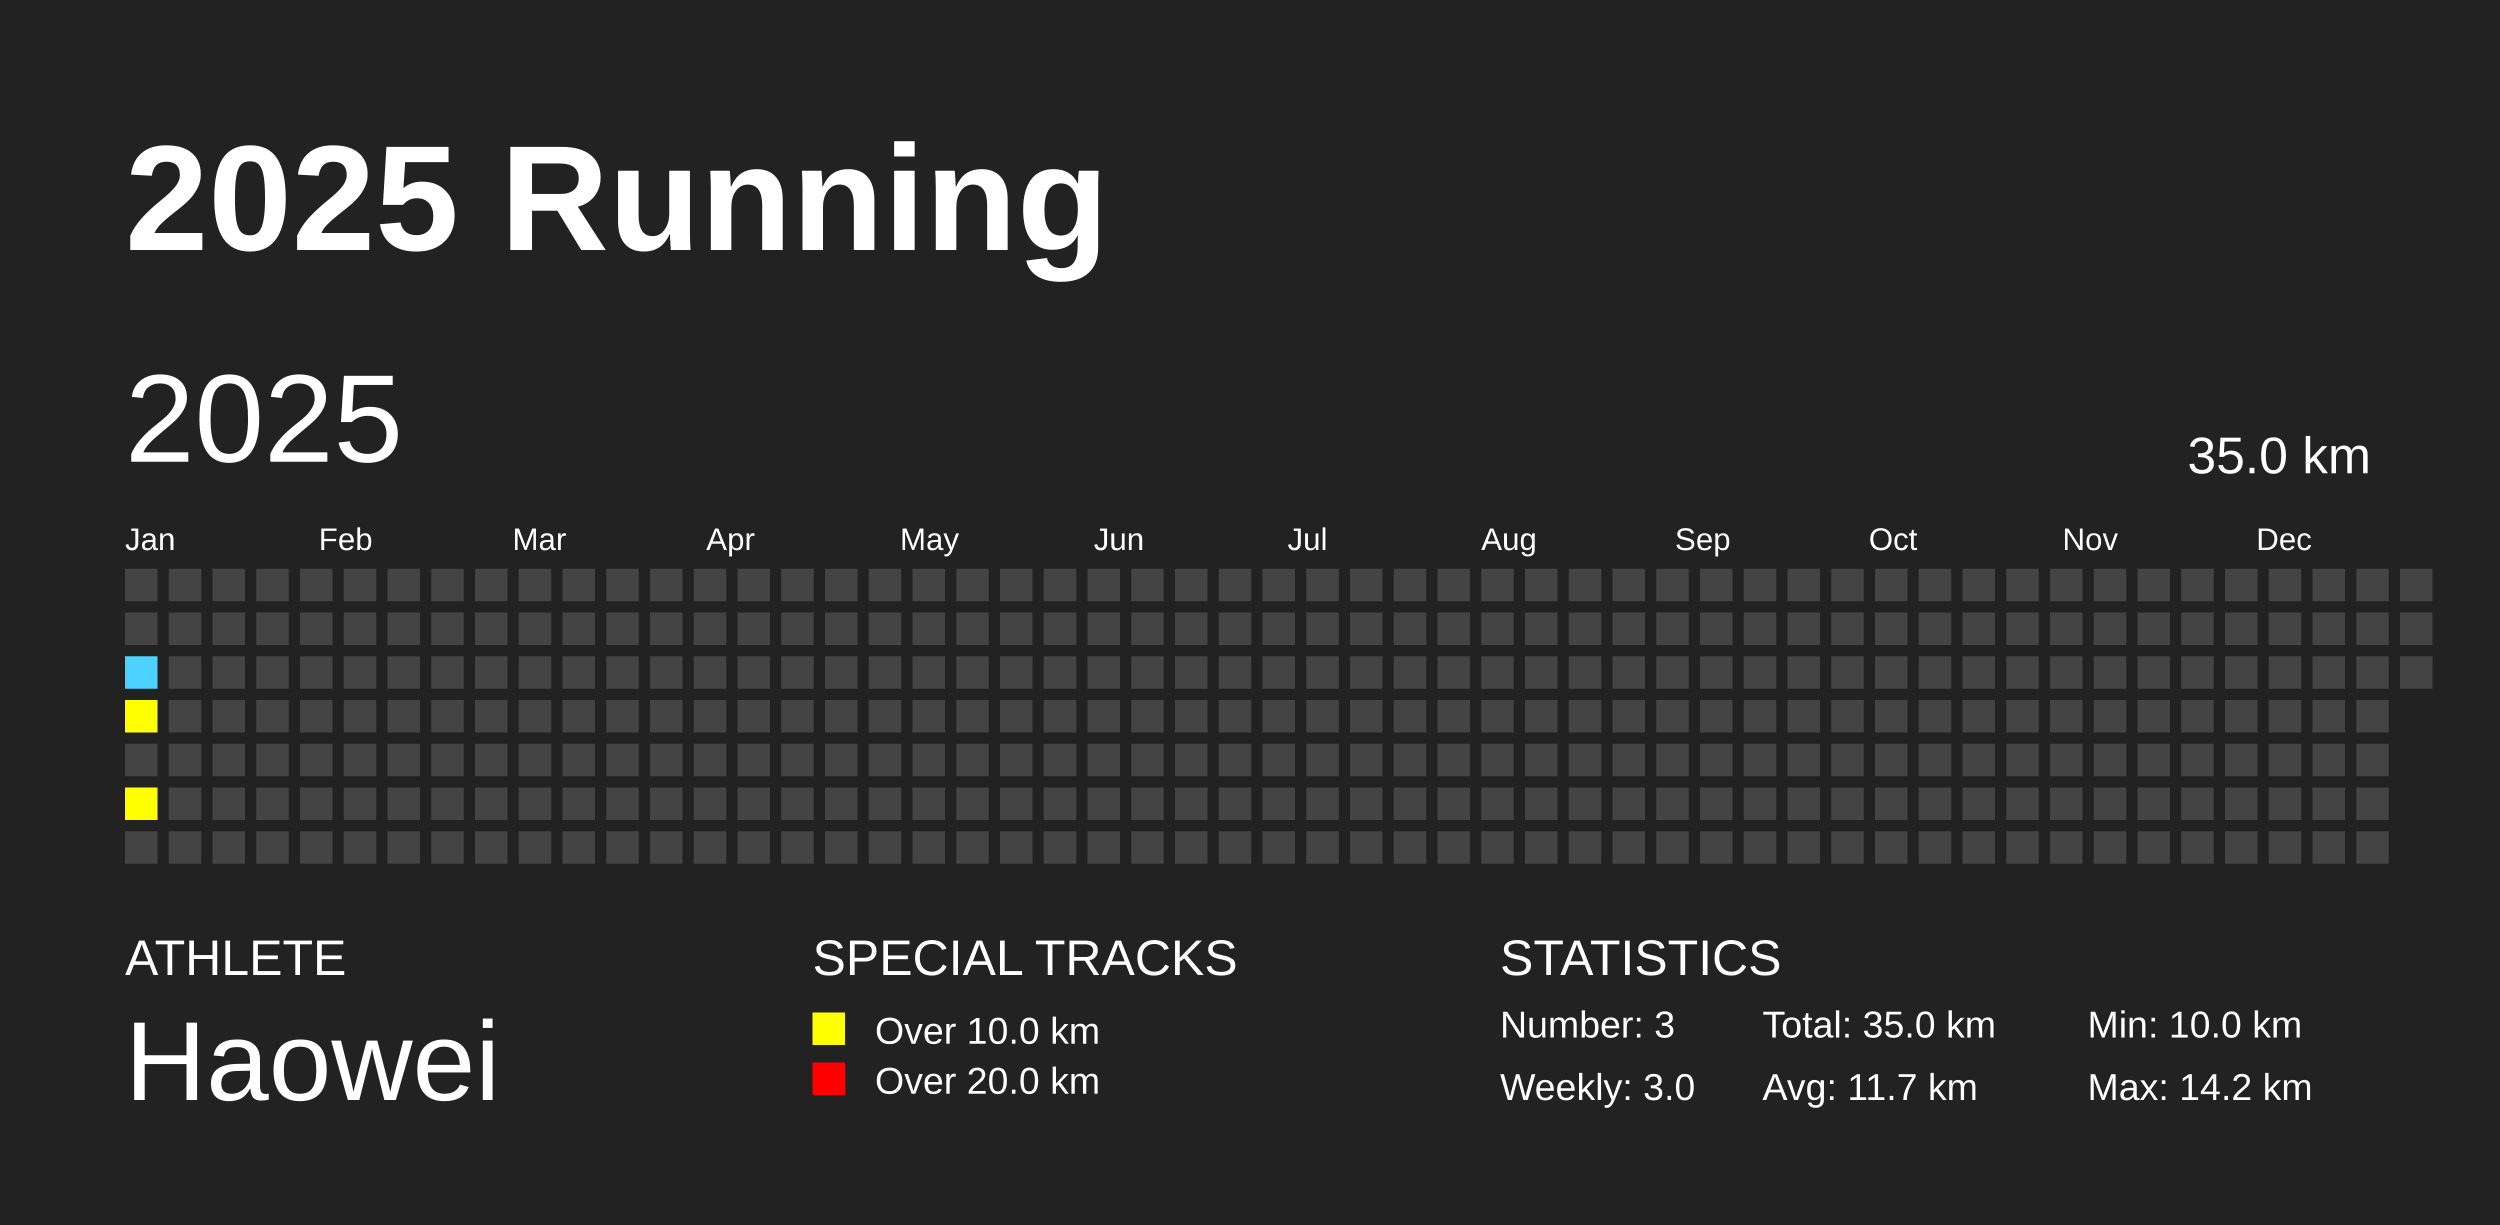
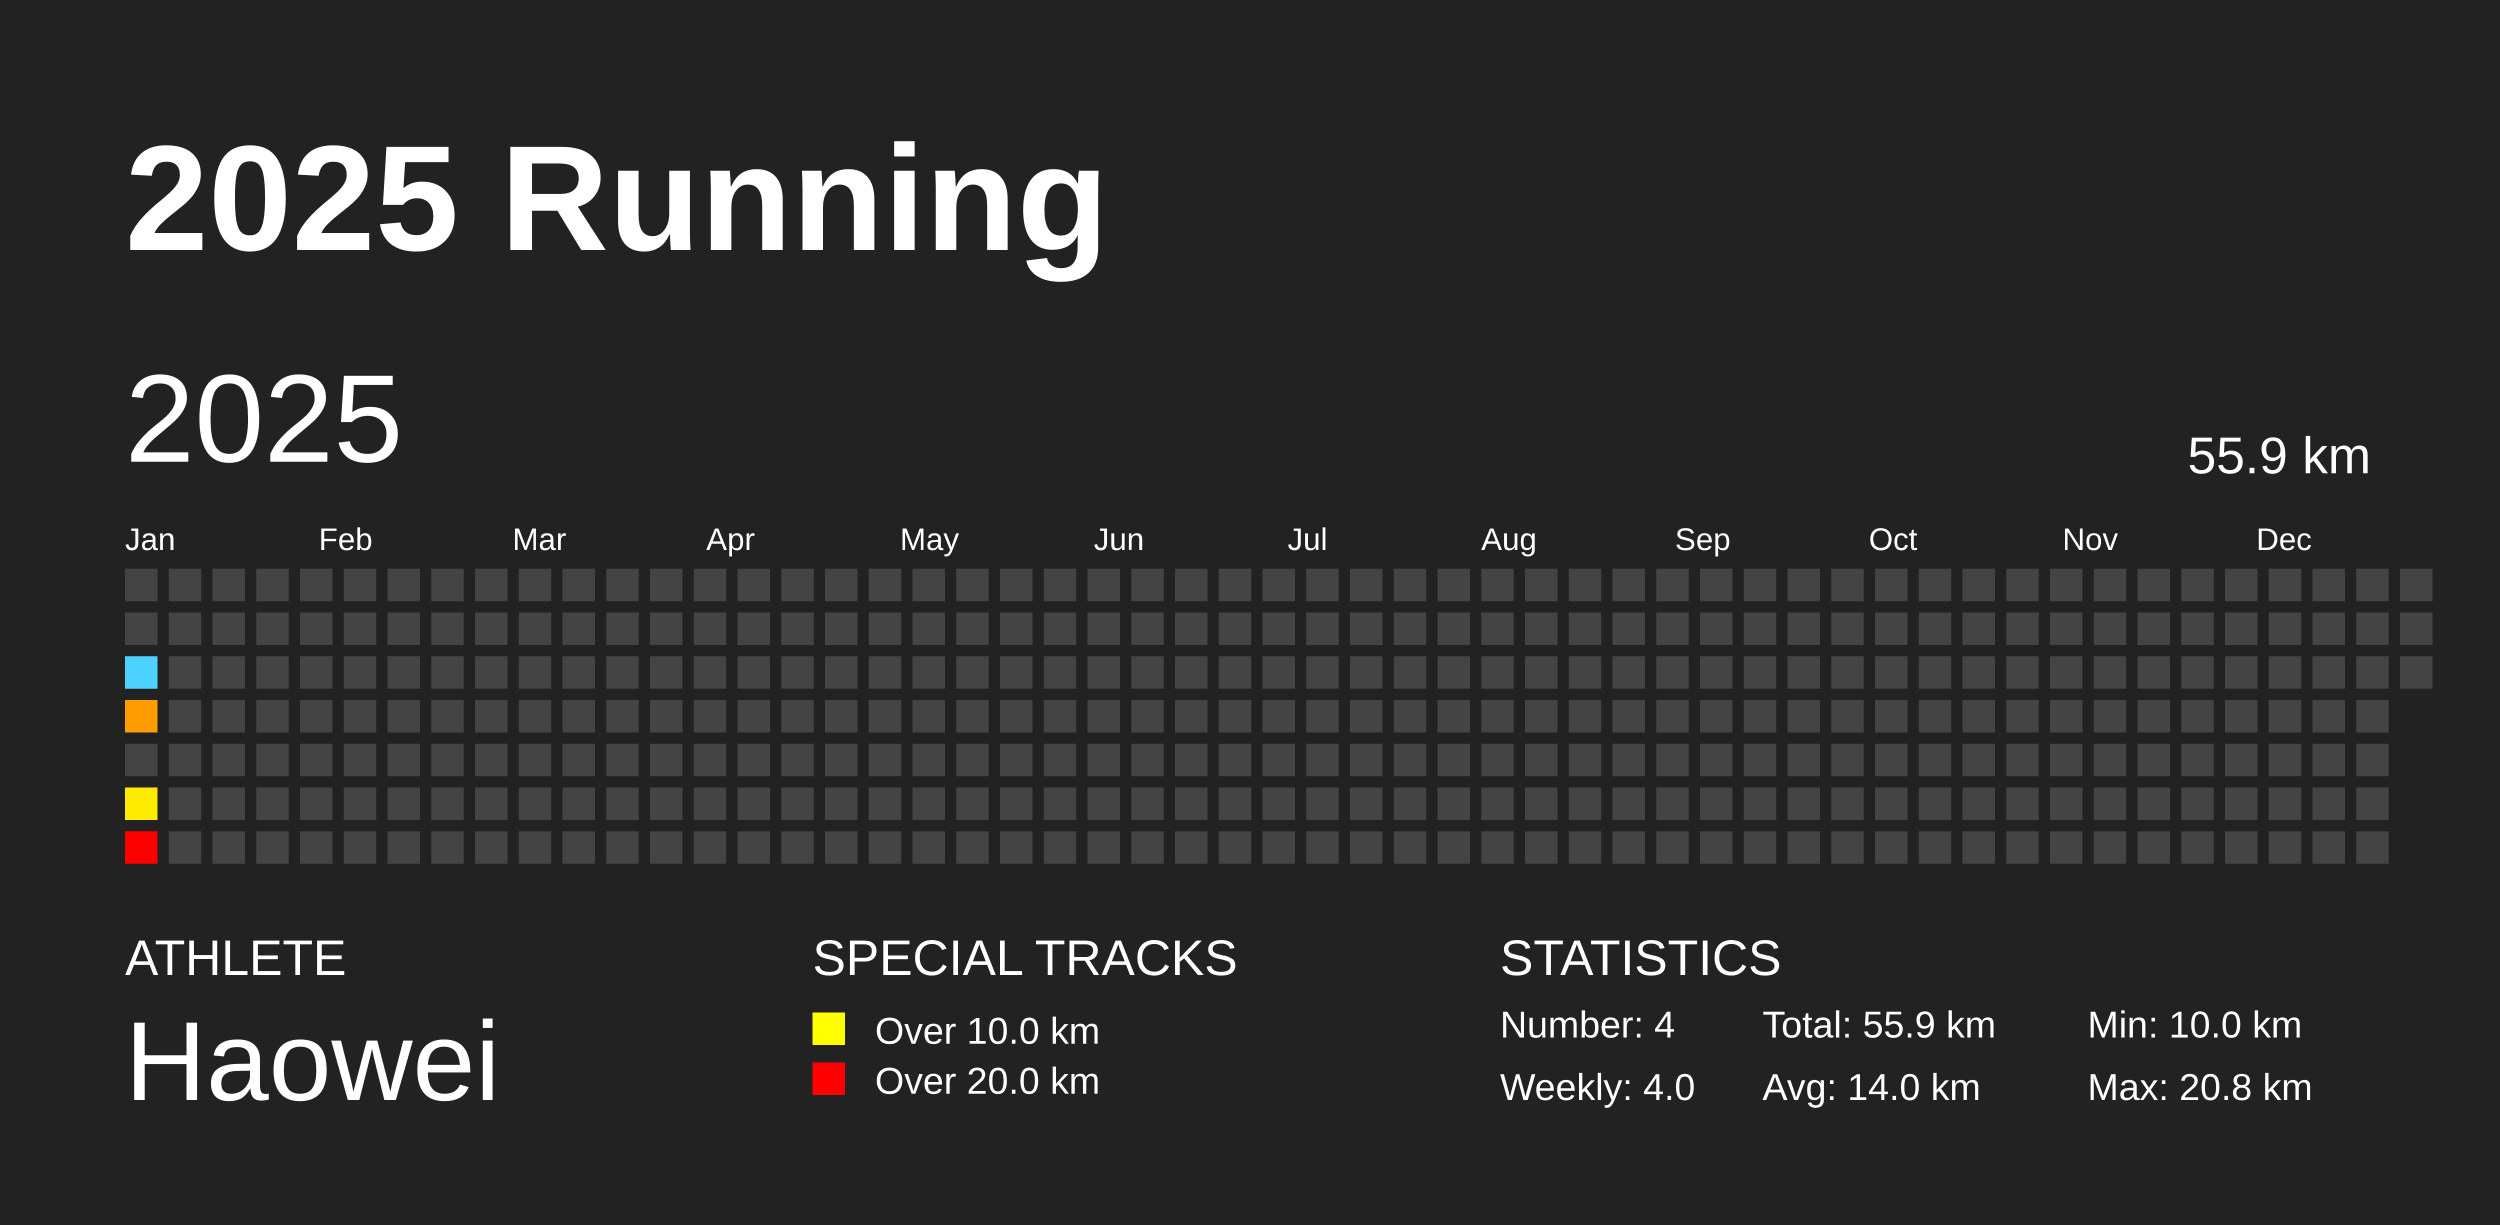
<svg xmlns="http://www.w3.org/2000/svg" baseProfile="full" height="98mm" version="1.1" viewBox="0,0,200,98" width="200mm">
  <defs />
  <rect fill="#222222" height="98" width="200" x="0" y="0" />
  <text fill="#FFFFFF" style="font-size:12px; font-family:Arial; font-weight:bold;" x="10" y="20">2025 Running</text>
  <text fill="#FFFFFF" style="font-size:4px; font-family:Arial" x="10" y="78">ATHLETE</text>
  <text fill="#FFFFFF" style="font-size:9px; font-family:Arial" x="10" y="88">Haowei</text>
  <text fill="#FFFFFF" style="font-size:4px; font-family:Arial" x="65" y="78">SPECIAL TRACKS</text>
  <rect fill="yellow" height="2.6" width="2.6" x="65" y="81" />
  <text fill="#FFFFFF" style="font-size:3px; font-family:Arial" x="70" y="83.5">Over 10.0 km</text>
  <rect fill="red" height="2.6" width="2.6" x="65" y="85" />
  <text fill="#FFFFFF" style="font-size:3px; font-family:Arial" x="70" y="87.5">Over 20.0 km</text>
  <text fill="#FFFFFF" style="font-size:4px; font-family:Arial" x="120" y="78">STATISTICS</text>
-   <text fill="#FFFFFF" style="font-size:3px; font-family:Arial" x="120" y="83">Number: 3</text>
-   <text fill="#FFFFFF" style="font-size:3px; font-family:Arial" x="120" y="88">Weekly: 3.0</text>
-   <text fill="#FFFFFF" style="font-size:3px; font-family:Arial" x="141" y="83">Total: 35.0 km</text>
-   <text fill="#FFFFFF" style="font-size:3px; font-family:Arial" x="141" y="88">Avg: 11.7 km</text>
+   <text fill="#FFFFFF" style="font-size:3px; font-family:Arial" x="120" y="83">Number: 4</text>
+   <text fill="#FFFFFF" style="font-size:3px; font-family:Arial" x="120" y="88">Weekly: 4.0</text>
+   <text fill="#FFFFFF" style="font-size:3px; font-family:Arial" x="141" y="83">Total: 55.9 km</text>
+   <text fill="#FFFFFF" style="font-size:3px; font-family:Arial" x="141" y="88">Avg: 14.0 km</text>
  <text fill="#FFFFFF" style="font-size:3px; font-family:Arial" x="167" y="83">Min: 10.0 km</text>
-   <text fill="#FFFFFF" style="font-size:3px; font-family:Arial" x="167" y="88">Max: 14.2 km</text>
+   <text fill="#FFFFFF" style="font-size:3px; font-family:Arial" x="167" y="88">Max: 20.8 km</text>
  <text dominant-baseline="hanging" fill="#FFFFFF" style="font-size:10.0px; font-family:Arial;" x="10" y="30">2025</text>
-   <text dominant-baseline="hanging" fill="#FFFFFF" style="font-size:4.125px; font-family:Arial;" x="175" y="35">35.0 km</text>
+   <text dominant-baseline="hanging" fill="#FFFFFF" style="font-size:4.125px; font-family:Arial;" x="175" y="35">55.9 km</text>
  <text fill="#FFFFFF" style="font-size:2.5px; font-family:Arial" x="10.0" y="44">Jan</text>
  <text fill="#FFFFFF" style="font-size:2.5px; font-family:Arial" x="25.5" y="44">Feb</text>
  <text fill="#FFFFFF" style="font-size:2.5px; font-family:Arial" x="41.0" y="44">Mar</text>
  <text fill="#FFFFFF" style="font-size:2.5px; font-family:Arial" x="56.5" y="44">Apr</text>
  <text fill="#FFFFFF" style="font-size:2.5px; font-family:Arial" x="72.0" y="44">May</text>
  <text fill="#FFFFFF" style="font-size:2.5px; font-family:Arial" x="87.5" y="44">Jun</text>
  <text fill="#FFFFFF" style="font-size:2.5px; font-family:Arial" x="103.0" y="44">Jul</text>
  <text fill="#FFFFFF" style="font-size:2.5px; font-family:Arial" x="118.5" y="44">Aug</text>
  <text fill="#FFFFFF" style="font-size:2.5px; font-family:Arial" x="134.0" y="44">Sep</text>
  <text fill="#FFFFFF" style="font-size:2.5px; font-family:Arial" x="149.5" y="44">Oct</text>
  <text fill="#FFFFFF" style="font-size:2.5px; font-family:Arial" x="165.0" y="44">Nov</text>
  <text fill="#FFFFFF" style="font-size:2.5px; font-family:Arial" x="180.5" y="44">Dec</text>
  <rect fill="#444444" height="2.6" width="2.6" x="10.0" y="45.5" />
  <rect fill="#444444" height="2.6" width="2.6" x="10.0" y="49.0" />
-   <rect fill="#4DD2FF" height="2.6" width="2.6" x="10.0" y="52.5" />
-   <rect fill="yellow" height="2.6" width="2.6" x="10.0" y="56.0" />
+   <rect fill="#4dd2ff" height="2.6" width="2.6" x="10.0" y="52.5" />
+   <rect fill="#ff9c00" height="2.6" width="2.6" x="10.0" y="56.0" />
  <rect fill="#444444" height="2.6" width="2.6" x="10.0" y="59.5" />
-   <rect fill="yellow" height="2.6" width="2.6" x="10.0" y="63.0" />
-   <rect fill="#444444" height="2.6" width="2.6" x="10.0" y="66.5" />
+   <rect fill="#ffeb00" height="2.6" width="2.6" x="10.0" y="63.0" />
+   <rect fill="red" height="2.6" width="2.6" x="10.0" y="66.5" />
  <rect fill="#444444" height="2.6" width="2.6" x="13.5" y="45.5" />
  <rect fill="#444444" height="2.6" width="2.6" x="13.5" y="49.0" />
  <rect fill="#444444" height="2.6" width="2.6" x="13.5" y="52.5" />
  <rect fill="#444444" height="2.6" width="2.6" x="13.5" y="56.0" />
  <rect fill="#444444" height="2.6" width="2.6" x="13.5" y="59.5" />
  <rect fill="#444444" height="2.6" width="2.6" x="13.5" y="63.0" />
  <rect fill="#444444" height="2.6" width="2.6" x="13.5" y="66.5" />
  <rect fill="#444444" height="2.6" width="2.6" x="17.0" y="45.5" />
  <rect fill="#444444" height="2.6" width="2.6" x="17.0" y="49.0" />
  <rect fill="#444444" height="2.6" width="2.6" x="17.0" y="52.5" />
  <rect fill="#444444" height="2.6" width="2.6" x="17.0" y="56.0" />
  <rect fill="#444444" height="2.6" width="2.6" x="17.0" y="59.5" />
  <rect fill="#444444" height="2.6" width="2.6" x="17.0" y="63.0" />
  <rect fill="#444444" height="2.6" width="2.6" x="17.0" y="66.5" />
  <rect fill="#444444" height="2.6" width="2.6" x="20.5" y="45.5" />
  <rect fill="#444444" height="2.6" width="2.6" x="20.5" y="49.0" />
  <rect fill="#444444" height="2.6" width="2.6" x="20.5" y="52.5" />
  <rect fill="#444444" height="2.6" width="2.6" x="20.5" y="56.0" />
  <rect fill="#444444" height="2.6" width="2.6" x="20.5" y="59.5" />
  <rect fill="#444444" height="2.6" width="2.6" x="20.5" y="63.0" />
  <rect fill="#444444" height="2.6" width="2.6" x="20.5" y="66.5" />
  <rect fill="#444444" height="2.6" width="2.6" x="24.0" y="45.5" />
  <rect fill="#444444" height="2.6" width="2.6" x="24.0" y="49.0" />
  <rect fill="#444444" height="2.6" width="2.6" x="24.0" y="52.5" />
  <rect fill="#444444" height="2.6" width="2.6" x="24.0" y="56.0" />
  <rect fill="#444444" height="2.6" width="2.6" x="24.0" y="59.5" />
  <rect fill="#444444" height="2.6" width="2.6" x="24.0" y="63.0" />
  <rect fill="#444444" height="2.6" width="2.6" x="24.0" y="66.5" />
  <rect fill="#444444" height="2.6" width="2.6" x="27.5" y="45.5" />
  <rect fill="#444444" height="2.6" width="2.6" x="27.5" y="49.0" />
  <rect fill="#444444" height="2.6" width="2.6" x="27.5" y="52.5" />
  <rect fill="#444444" height="2.6" width="2.6" x="27.5" y="56.0" />
  <rect fill="#444444" height="2.6" width="2.6" x="27.5" y="59.5" />
  <rect fill="#444444" height="2.6" width="2.6" x="27.5" y="63.0" />
  <rect fill="#444444" height="2.6" width="2.6" x="27.5" y="66.5" />
  <rect fill="#444444" height="2.6" width="2.6" x="31.0" y="45.5" />
  <rect fill="#444444" height="2.6" width="2.6" x="31.0" y="49.0" />
  <rect fill="#444444" height="2.6" width="2.6" x="31.0" y="52.5" />
  <rect fill="#444444" height="2.6" width="2.6" x="31.0" y="56.0" />
  <rect fill="#444444" height="2.6" width="2.6" x="31.0" y="59.5" />
  <rect fill="#444444" height="2.6" width="2.6" x="31.0" y="63.0" />
  <rect fill="#444444" height="2.6" width="2.6" x="31.0" y="66.5" />
  <rect fill="#444444" height="2.6" width="2.6" x="34.5" y="45.5" />
  <rect fill="#444444" height="2.6" width="2.6" x="34.5" y="49.0" />
  <rect fill="#444444" height="2.6" width="2.6" x="34.5" y="52.5" />
  <rect fill="#444444" height="2.6" width="2.6" x="34.5" y="56.0" />
  <rect fill="#444444" height="2.6" width="2.6" x="34.5" y="59.5" />
  <rect fill="#444444" height="2.6" width="2.6" x="34.5" y="63.0" />
  <rect fill="#444444" height="2.6" width="2.6" x="34.5" y="66.5" />
  <rect fill="#444444" height="2.6" width="2.6" x="38.0" y="45.5" />
  <rect fill="#444444" height="2.6" width="2.6" x="38.0" y="49.0" />
  <rect fill="#444444" height="2.6" width="2.6" x="38.0" y="52.5" />
  <rect fill="#444444" height="2.6" width="2.6" x="38.0" y="56.0" />
  <rect fill="#444444" height="2.6" width="2.6" x="38.0" y="59.5" />
  <rect fill="#444444" height="2.6" width="2.6" x="38.0" y="63.0" />
  <rect fill="#444444" height="2.6" width="2.6" x="38.0" y="66.5" />
  <rect fill="#444444" height="2.6" width="2.6" x="41.5" y="45.5" />
  <rect fill="#444444" height="2.6" width="2.6" x="41.5" y="49.0" />
  <rect fill="#444444" height="2.6" width="2.6" x="41.5" y="52.5" />
  <rect fill="#444444" height="2.6" width="2.6" x="41.5" y="56.0" />
  <rect fill="#444444" height="2.6" width="2.6" x="41.5" y="59.5" />
  <rect fill="#444444" height="2.6" width="2.6" x="41.5" y="63.0" />
  <rect fill="#444444" height="2.6" width="2.6" x="41.5" y="66.5" />
  <rect fill="#444444" height="2.6" width="2.6" x="45.0" y="45.5" />
  <rect fill="#444444" height="2.6" width="2.6" x="45.0" y="49.0" />
  <rect fill="#444444" height="2.6" width="2.6" x="45.0" y="52.5" />
  <rect fill="#444444" height="2.6" width="2.6" x="45.0" y="56.0" />
  <rect fill="#444444" height="2.6" width="2.6" x="45.0" y="59.5" />
  <rect fill="#444444" height="2.6" width="2.6" x="45.0" y="63.0" />
  <rect fill="#444444" height="2.6" width="2.6" x="45.0" y="66.5" />
  <rect fill="#444444" height="2.6" width="2.6" x="48.5" y="45.5" />
  <rect fill="#444444" height="2.6" width="2.6" x="48.5" y="49.0" />
  <rect fill="#444444" height="2.6" width="2.6" x="48.5" y="52.5" />
  <rect fill="#444444" height="2.6" width="2.6" x="48.5" y="56.0" />
  <rect fill="#444444" height="2.6" width="2.6" x="48.5" y="59.5" />
  <rect fill="#444444" height="2.6" width="2.6" x="48.5" y="63.0" />
  <rect fill="#444444" height="2.6" width="2.6" x="48.5" y="66.5" />
  <rect fill="#444444" height="2.6" width="2.6" x="52.0" y="45.5" />
  <rect fill="#444444" height="2.6" width="2.6" x="52.0" y="49.0" />
  <rect fill="#444444" height="2.6" width="2.6" x="52.0" y="52.5" />
  <rect fill="#444444" height="2.6" width="2.6" x="52.0" y="56.0" />
  <rect fill="#444444" height="2.6" width="2.6" x="52.0" y="59.5" />
  <rect fill="#444444" height="2.6" width="2.6" x="52.0" y="63.0" />
  <rect fill="#444444" height="2.6" width="2.6" x="52.0" y="66.5" />
  <rect fill="#444444" height="2.6" width="2.6" x="55.5" y="45.5" />
  <rect fill="#444444" height="2.6" width="2.6" x="55.5" y="49.0" />
  <rect fill="#444444" height="2.6" width="2.6" x="55.5" y="52.5" />
  <rect fill="#444444" height="2.6" width="2.6" x="55.5" y="56.0" />
  <rect fill="#444444" height="2.6" width="2.6" x="55.5" y="59.5" />
  <rect fill="#444444" height="2.6" width="2.6" x="55.5" y="63.0" />
  <rect fill="#444444" height="2.6" width="2.6" x="55.5" y="66.5" />
  <rect fill="#444444" height="2.6" width="2.6" x="59.0" y="45.5" />
  <rect fill="#444444" height="2.6" width="2.6" x="59.0" y="49.0" />
  <rect fill="#444444" height="2.6" width="2.6" x="59.0" y="52.5" />
  <rect fill="#444444" height="2.6" width="2.6" x="59.0" y="56.0" />
  <rect fill="#444444" height="2.6" width="2.6" x="59.0" y="59.5" />
  <rect fill="#444444" height="2.6" width="2.6" x="59.0" y="63.0" />
  <rect fill="#444444" height="2.6" width="2.6" x="59.0" y="66.5" />
  <rect fill="#444444" height="2.6" width="2.6" x="62.5" y="45.5" />
  <rect fill="#444444" height="2.6" width="2.6" x="62.5" y="49.0" />
  <rect fill="#444444" height="2.6" width="2.6" x="62.5" y="52.5" />
  <rect fill="#444444" height="2.6" width="2.6" x="62.5" y="56.0" />
  <rect fill="#444444" height="2.6" width="2.6" x="62.5" y="59.5" />
  <rect fill="#444444" height="2.6" width="2.6" x="62.5" y="63.0" />
  <rect fill="#444444" height="2.6" width="2.6" x="62.5" y="66.5" />
  <rect fill="#444444" height="2.6" width="2.6" x="66.0" y="45.5" />
  <rect fill="#444444" height="2.6" width="2.6" x="66.0" y="49.0" />
  <rect fill="#444444" height="2.6" width="2.6" x="66.0" y="52.5" />
  <rect fill="#444444" height="2.6" width="2.6" x="66.0" y="56.0" />
  <rect fill="#444444" height="2.6" width="2.6" x="66.0" y="59.5" />
  <rect fill="#444444" height="2.6" width="2.6" x="66.0" y="63.0" />
  <rect fill="#444444" height="2.6" width="2.6" x="66.0" y="66.5" />
  <rect fill="#444444" height="2.6" width="2.6" x="69.5" y="45.5" />
  <rect fill="#444444" height="2.6" width="2.6" x="69.5" y="49.0" />
  <rect fill="#444444" height="2.6" width="2.6" x="69.5" y="52.5" />
  <rect fill="#444444" height="2.6" width="2.6" x="69.5" y="56.0" />
  <rect fill="#444444" height="2.6" width="2.6" x="69.5" y="59.5" />
  <rect fill="#444444" height="2.6" width="2.6" x="69.5" y="63.0" />
  <rect fill="#444444" height="2.6" width="2.6" x="69.5" y="66.5" />
  <rect fill="#444444" height="2.6" width="2.6" x="73.0" y="45.5" />
  <rect fill="#444444" height="2.6" width="2.6" x="73.0" y="49.0" />
  <rect fill="#444444" height="2.6" width="2.6" x="73.0" y="52.5" />
  <rect fill="#444444" height="2.6" width="2.6" x="73.0" y="56.0" />
  <rect fill="#444444" height="2.6" width="2.6" x="73.0" y="59.5" />
  <rect fill="#444444" height="2.6" width="2.6" x="73.0" y="63.0" />
  <rect fill="#444444" height="2.6" width="2.6" x="73.0" y="66.5" />
  <rect fill="#444444" height="2.6" width="2.6" x="76.5" y="45.5" />
  <rect fill="#444444" height="2.6" width="2.6" x="76.5" y="49.0" />
  <rect fill="#444444" height="2.6" width="2.6" x="76.5" y="52.5" />
  <rect fill="#444444" height="2.6" width="2.6" x="76.5" y="56.0" />
  <rect fill="#444444" height="2.6" width="2.6" x="76.5" y="59.5" />
  <rect fill="#444444" height="2.6" width="2.6" x="76.5" y="63.0" />
  <rect fill="#444444" height="2.6" width="2.6" x="76.5" y="66.5" />
  <rect fill="#444444" height="2.6" width="2.6" x="80.0" y="45.5" />
  <rect fill="#444444" height="2.6" width="2.6" x="80.0" y="49.0" />
  <rect fill="#444444" height="2.6" width="2.6" x="80.0" y="52.5" />
  <rect fill="#444444" height="2.6" width="2.6" x="80.0" y="56.0" />
  <rect fill="#444444" height="2.6" width="2.6" x="80.0" y="59.5" />
  <rect fill="#444444" height="2.6" width="2.6" x="80.0" y="63.0" />
  <rect fill="#444444" height="2.6" width="2.6" x="80.0" y="66.5" />
  <rect fill="#444444" height="2.6" width="2.6" x="83.5" y="45.5" />
  <rect fill="#444444" height="2.6" width="2.6" x="83.5" y="49.0" />
  <rect fill="#444444" height="2.6" width="2.6" x="83.5" y="52.5" />
  <rect fill="#444444" height="2.6" width="2.6" x="83.5" y="56.0" />
  <rect fill="#444444" height="2.6" width="2.6" x="83.5" y="59.5" />
  <rect fill="#444444" height="2.6" width="2.6" x="83.5" y="63.0" />
  <rect fill="#444444" height="2.6" width="2.6" x="83.5" y="66.5" />
  <rect fill="#444444" height="2.6" width="2.6" x="87.0" y="45.5" />
  <rect fill="#444444" height="2.6" width="2.6" x="87.0" y="49.0" />
  <rect fill="#444444" height="2.6" width="2.6" x="87.0" y="52.5" />
  <rect fill="#444444" height="2.6" width="2.6" x="87.0" y="56.0" />
  <rect fill="#444444" height="2.6" width="2.6" x="87.0" y="59.5" />
  <rect fill="#444444" height="2.6" width="2.6" x="87.0" y="63.0" />
  <rect fill="#444444" height="2.6" width="2.6" x="87.0" y="66.5" />
  <rect fill="#444444" height="2.6" width="2.6" x="90.5" y="45.5" />
  <rect fill="#444444" height="2.6" width="2.6" x="90.5" y="49.0" />
  <rect fill="#444444" height="2.6" width="2.6" x="90.5" y="52.5" />
  <rect fill="#444444" height="2.6" width="2.6" x="90.5" y="56.0" />
  <rect fill="#444444" height="2.6" width="2.6" x="90.5" y="59.5" />
  <rect fill="#444444" height="2.6" width="2.6" x="90.5" y="63.0" />
  <rect fill="#444444" height="2.6" width="2.6" x="90.5" y="66.5" />
  <rect fill="#444444" height="2.6" width="2.6" x="94.0" y="45.5" />
  <rect fill="#444444" height="2.6" width="2.6" x="94.0" y="49.0" />
  <rect fill="#444444" height="2.6" width="2.6" x="94.0" y="52.5" />
  <rect fill="#444444" height="2.6" width="2.6" x="94.0" y="56.0" />
  <rect fill="#444444" height="2.6" width="2.6" x="94.0" y="59.5" />
  <rect fill="#444444" height="2.6" width="2.6" x="94.0" y="63.0" />
  <rect fill="#444444" height="2.6" width="2.6" x="94.0" y="66.5" />
  <rect fill="#444444" height="2.6" width="2.6" x="97.5" y="45.5" />
  <rect fill="#444444" height="2.6" width="2.6" x="97.5" y="49.0" />
  <rect fill="#444444" height="2.6" width="2.6" x="97.5" y="52.5" />
  <rect fill="#444444" height="2.6" width="2.6" x="97.5" y="56.0" />
  <rect fill="#444444" height="2.6" width="2.6" x="97.5" y="59.5" />
  <rect fill="#444444" height="2.6" width="2.6" x="97.5" y="63.0" />
  <rect fill="#444444" height="2.6" width="2.6" x="97.5" y="66.5" />
  <rect fill="#444444" height="2.6" width="2.6" x="101.0" y="45.5" />
  <rect fill="#444444" height="2.6" width="2.6" x="101.0" y="49.0" />
  <rect fill="#444444" height="2.6" width="2.6" x="101.0" y="52.5" />
  <rect fill="#444444" height="2.6" width="2.6" x="101.0" y="56.0" />
  <rect fill="#444444" height="2.6" width="2.6" x="101.0" y="59.5" />
  <rect fill="#444444" height="2.6" width="2.6" x="101.0" y="63.0" />
  <rect fill="#444444" height="2.6" width="2.6" x="101.0" y="66.5" />
  <rect fill="#444444" height="2.6" width="2.6" x="104.5" y="45.5" />
  <rect fill="#444444" height="2.6" width="2.6" x="104.5" y="49.0" />
  <rect fill="#444444" height="2.6" width="2.6" x="104.5" y="52.5" />
  <rect fill="#444444" height="2.6" width="2.6" x="104.5" y="56.0" />
  <rect fill="#444444" height="2.6" width="2.6" x="104.5" y="59.5" />
  <rect fill="#444444" height="2.6" width="2.6" x="104.5" y="63.0" />
  <rect fill="#444444" height="2.6" width="2.6" x="104.5" y="66.5" />
  <rect fill="#444444" height="2.6" width="2.6" x="108.0" y="45.5" />
  <rect fill="#444444" height="2.6" width="2.6" x="108.0" y="49.0" />
  <rect fill="#444444" height="2.6" width="2.6" x="108.0" y="52.5" />
  <rect fill="#444444" height="2.6" width="2.6" x="108.0" y="56.0" />
  <rect fill="#444444" height="2.6" width="2.6" x="108.0" y="59.5" />
  <rect fill="#444444" height="2.6" width="2.6" x="108.0" y="63.0" />
  <rect fill="#444444" height="2.6" width="2.6" x="108.0" y="66.5" />
  <rect fill="#444444" height="2.6" width="2.6" x="111.5" y="45.5" />
  <rect fill="#444444" height="2.6" width="2.6" x="111.5" y="49.0" />
  <rect fill="#444444" height="2.6" width="2.6" x="111.5" y="52.5" />
  <rect fill="#444444" height="2.6" width="2.6" x="111.5" y="56.0" />
  <rect fill="#444444" height="2.6" width="2.6" x="111.5" y="59.5" />
  <rect fill="#444444" height="2.6" width="2.6" x="111.5" y="63.0" />
  <rect fill="#444444" height="2.6" width="2.6" x="111.5" y="66.5" />
  <rect fill="#444444" height="2.6" width="2.6" x="115.0" y="45.5" />
  <rect fill="#444444" height="2.6" width="2.6" x="115.0" y="49.0" />
  <rect fill="#444444" height="2.6" width="2.6" x="115.0" y="52.5" />
  <rect fill="#444444" height="2.6" width="2.6" x="115.0" y="56.0" />
  <rect fill="#444444" height="2.6" width="2.6" x="115.0" y="59.5" />
  <rect fill="#444444" height="2.6" width="2.6" x="115.0" y="63.0" />
  <rect fill="#444444" height="2.6" width="2.6" x="115.0" y="66.5" />
  <rect fill="#444444" height="2.6" width="2.6" x="118.5" y="45.5" />
  <rect fill="#444444" height="2.6" width="2.6" x="118.5" y="49.0" />
  <rect fill="#444444" height="2.6" width="2.6" x="118.5" y="52.5" />
  <rect fill="#444444" height="2.6" width="2.6" x="118.5" y="56.0" />
  <rect fill="#444444" height="2.6" width="2.6" x="118.5" y="59.5" />
  <rect fill="#444444" height="2.6" width="2.6" x="118.5" y="63.0" />
  <rect fill="#444444" height="2.6" width="2.6" x="118.5" y="66.5" />
  <rect fill="#444444" height="2.6" width="2.6" x="122.0" y="45.5" />
  <rect fill="#444444" height="2.6" width="2.6" x="122.0" y="49.0" />
  <rect fill="#444444" height="2.6" width="2.6" x="122.0" y="52.5" />
  <rect fill="#444444" height="2.6" width="2.6" x="122.0" y="56.0" />
  <rect fill="#444444" height="2.6" width="2.6" x="122.0" y="59.5" />
  <rect fill="#444444" height="2.6" width="2.6" x="122.0" y="63.0" />
  <rect fill="#444444" height="2.6" width="2.6" x="122.0" y="66.5" />
  <rect fill="#444444" height="2.6" width="2.6" x="125.5" y="45.5" />
  <rect fill="#444444" height="2.6" width="2.6" x="125.5" y="49.0" />
  <rect fill="#444444" height="2.6" width="2.6" x="125.5" y="52.5" />
  <rect fill="#444444" height="2.6" width="2.6" x="125.5" y="56.0" />
  <rect fill="#444444" height="2.6" width="2.6" x="125.5" y="59.5" />
  <rect fill="#444444" height="2.6" width="2.6" x="125.5" y="63.0" />
  <rect fill="#444444" height="2.6" width="2.6" x="125.5" y="66.5" />
  <rect fill="#444444" height="2.6" width="2.6" x="129.0" y="45.5" />
  <rect fill="#444444" height="2.6" width="2.6" x="129.0" y="49.0" />
  <rect fill="#444444" height="2.6" width="2.6" x="129.0" y="52.5" />
  <rect fill="#444444" height="2.6" width="2.6" x="129.0" y="56.0" />
  <rect fill="#444444" height="2.6" width="2.6" x="129.0" y="59.5" />
  <rect fill="#444444" height="2.6" width="2.6" x="129.0" y="63.0" />
  <rect fill="#444444" height="2.6" width="2.6" x="129.0" y="66.5" />
  <rect fill="#444444" height="2.6" width="2.6" x="132.5" y="45.5" />
  <rect fill="#444444" height="2.6" width="2.6" x="132.5" y="49.0" />
  <rect fill="#444444" height="2.6" width="2.6" x="132.5" y="52.5" />
  <rect fill="#444444" height="2.6" width="2.6" x="132.5" y="56.0" />
  <rect fill="#444444" height="2.6" width="2.6" x="132.5" y="59.5" />
  <rect fill="#444444" height="2.6" width="2.6" x="132.5" y="63.0" />
  <rect fill="#444444" height="2.6" width="2.6" x="132.5" y="66.5" />
  <rect fill="#444444" height="2.6" width="2.6" x="136.0" y="45.5" />
  <rect fill="#444444" height="2.6" width="2.6" x="136.0" y="49.0" />
  <rect fill="#444444" height="2.6" width="2.6" x="136.0" y="52.5" />
  <rect fill="#444444" height="2.6" width="2.6" x="136.0" y="56.0" />
  <rect fill="#444444" height="2.6" width="2.6" x="136.0" y="59.5" />
  <rect fill="#444444" height="2.6" width="2.6" x="136.0" y="63.0" />
  <rect fill="#444444" height="2.6" width="2.6" x="136.0" y="66.5" />
  <rect fill="#444444" height="2.6" width="2.6" x="139.5" y="45.5" />
  <rect fill="#444444" height="2.6" width="2.6" x="139.5" y="49.0" />
  <rect fill="#444444" height="2.6" width="2.6" x="139.5" y="52.5" />
  <rect fill="#444444" height="2.6" width="2.6" x="139.5" y="56.0" />
  <rect fill="#444444" height="2.6" width="2.6" x="139.5" y="59.5" />
  <rect fill="#444444" height="2.6" width="2.6" x="139.5" y="63.0" />
  <rect fill="#444444" height="2.6" width="2.6" x="139.5" y="66.5" />
  <rect fill="#444444" height="2.6" width="2.6" x="143.0" y="45.5" />
  <rect fill="#444444" height="2.6" width="2.6" x="143.0" y="49.0" />
  <rect fill="#444444" height="2.6" width="2.6" x="143.0" y="52.5" />
  <rect fill="#444444" height="2.6" width="2.6" x="143.0" y="56.0" />
  <rect fill="#444444" height="2.6" width="2.6" x="143.0" y="59.5" />
  <rect fill="#444444" height="2.6" width="2.6" x="143.0" y="63.0" />
  <rect fill="#444444" height="2.6" width="2.6" x="143.0" y="66.5" />
  <rect fill="#444444" height="2.6" width="2.6" x="146.5" y="45.5" />
  <rect fill="#444444" height="2.6" width="2.6" x="146.5" y="49.0" />
  <rect fill="#444444" height="2.6" width="2.6" x="146.5" y="52.5" />
  <rect fill="#444444" height="2.6" width="2.6" x="146.5" y="56.0" />
  <rect fill="#444444" height="2.6" width="2.6" x="146.5" y="59.5" />
  <rect fill="#444444" height="2.6" width="2.6" x="146.5" y="63.0" />
  <rect fill="#444444" height="2.6" width="2.6" x="146.5" y="66.5" />
  <rect fill="#444444" height="2.6" width="2.6" x="150.0" y="45.5" />
  <rect fill="#444444" height="2.6" width="2.6" x="150.0" y="49.0" />
  <rect fill="#444444" height="2.6" width="2.6" x="150.0" y="52.5" />
  <rect fill="#444444" height="2.6" width="2.6" x="150.0" y="56.0" />
  <rect fill="#444444" height="2.6" width="2.6" x="150.0" y="59.5" />
  <rect fill="#444444" height="2.6" width="2.6" x="150.0" y="63.0" />
  <rect fill="#444444" height="2.6" width="2.6" x="150.0" y="66.5" />
  <rect fill="#444444" height="2.6" width="2.6" x="153.5" y="45.5" />
  <rect fill="#444444" height="2.6" width="2.6" x="153.5" y="49.0" />
  <rect fill="#444444" height="2.6" width="2.6" x="153.5" y="52.5" />
  <rect fill="#444444" height="2.6" width="2.6" x="153.5" y="56.0" />
  <rect fill="#444444" height="2.6" width="2.6" x="153.5" y="59.5" />
  <rect fill="#444444" height="2.6" width="2.6" x="153.5" y="63.0" />
  <rect fill="#444444" height="2.6" width="2.6" x="153.5" y="66.5" />
  <rect fill="#444444" height="2.6" width="2.6" x="157.0" y="45.5" />
  <rect fill="#444444" height="2.6" width="2.6" x="157.0" y="49.0" />
  <rect fill="#444444" height="2.6" width="2.6" x="157.0" y="52.5" />
  <rect fill="#444444" height="2.6" width="2.6" x="157.0" y="56.0" />
  <rect fill="#444444" height="2.6" width="2.6" x="157.0" y="59.5" />
  <rect fill="#444444" height="2.6" width="2.6" x="157.0" y="63.0" />
  <rect fill="#444444" height="2.6" width="2.6" x="157.0" y="66.5" />
  <rect fill="#444444" height="2.6" width="2.6" x="160.5" y="45.5" />
  <rect fill="#444444" height="2.6" width="2.6" x="160.5" y="49.0" />
  <rect fill="#444444" height="2.6" width="2.6" x="160.5" y="52.5" />
  <rect fill="#444444" height="2.6" width="2.6" x="160.5" y="56.0" />
  <rect fill="#444444" height="2.6" width="2.6" x="160.5" y="59.5" />
  <rect fill="#444444" height="2.6" width="2.6" x="160.5" y="63.0" />
  <rect fill="#444444" height="2.6" width="2.6" x="160.5" y="66.5" />
  <rect fill="#444444" height="2.6" width="2.6" x="164.0" y="45.5" />
  <rect fill="#444444" height="2.6" width="2.6" x="164.0" y="49.0" />
  <rect fill="#444444" height="2.6" width="2.6" x="164.0" y="52.5" />
  <rect fill="#444444" height="2.6" width="2.6" x="164.0" y="56.0" />
  <rect fill="#444444" height="2.6" width="2.6" x="164.0" y="59.5" />
  <rect fill="#444444" height="2.6" width="2.6" x="164.0" y="63.0" />
  <rect fill="#444444" height="2.6" width="2.6" x="164.0" y="66.5" />
  <rect fill="#444444" height="2.6" width="2.6" x="167.5" y="45.5" />
  <rect fill="#444444" height="2.6" width="2.6" x="167.5" y="49.0" />
  <rect fill="#444444" height="2.6" width="2.6" x="167.5" y="52.5" />
  <rect fill="#444444" height="2.6" width="2.6" x="167.5" y="56.0" />
  <rect fill="#444444" height="2.6" width="2.6" x="167.5" y="59.5" />
  <rect fill="#444444" height="2.6" width="2.6" x="167.5" y="63.0" />
  <rect fill="#444444" height="2.6" width="2.6" x="167.5" y="66.5" />
  <rect fill="#444444" height="2.6" width="2.6" x="171.0" y="45.5" />
  <rect fill="#444444" height="2.6" width="2.6" x="171.0" y="49.0" />
  <rect fill="#444444" height="2.6" width="2.6" x="171.0" y="52.5" />
  <rect fill="#444444" height="2.6" width="2.6" x="171.0" y="56.0" />
  <rect fill="#444444" height="2.6" width="2.6" x="171.0" y="59.5" />
  <rect fill="#444444" height="2.6" width="2.6" x="171.0" y="63.0" />
  <rect fill="#444444" height="2.6" width="2.6" x="171.0" y="66.5" />
  <rect fill="#444444" height="2.6" width="2.6" x="174.5" y="45.5" />
  <rect fill="#444444" height="2.6" width="2.6" x="174.5" y="49.0" />
  <rect fill="#444444" height="2.6" width="2.6" x="174.5" y="52.5" />
  <rect fill="#444444" height="2.6" width="2.6" x="174.5" y="56.0" />
  <rect fill="#444444" height="2.6" width="2.6" x="174.5" y="59.5" />
  <rect fill="#444444" height="2.6" width="2.6" x="174.5" y="63.0" />
  <rect fill="#444444" height="2.6" width="2.6" x="174.5" y="66.5" />
  <rect fill="#444444" height="2.6" width="2.6" x="178.0" y="45.5" />
  <rect fill="#444444" height="2.6" width="2.6" x="178.0" y="49.0" />
  <rect fill="#444444" height="2.6" width="2.6" x="178.0" y="52.5" />
  <rect fill="#444444" height="2.6" width="2.6" x="178.0" y="56.0" />
  <rect fill="#444444" height="2.6" width="2.6" x="178.0" y="59.5" />
  <rect fill="#444444" height="2.6" width="2.6" x="178.0" y="63.0" />
  <rect fill="#444444" height="2.6" width="2.6" x="178.0" y="66.5" />
  <rect fill="#444444" height="2.6" width="2.6" x="181.5" y="45.5" />
  <rect fill="#444444" height="2.6" width="2.6" x="181.5" y="49.0" />
  <rect fill="#444444" height="2.6" width="2.6" x="181.5" y="52.5" />
  <rect fill="#444444" height="2.6" width="2.6" x="181.5" y="56.0" />
  <rect fill="#444444" height="2.6" width="2.6" x="181.5" y="59.5" />
  <rect fill="#444444" height="2.6" width="2.6" x="181.5" y="63.0" />
  <rect fill="#444444" height="2.6" width="2.6" x="181.5" y="66.5" />
  <rect fill="#444444" height="2.6" width="2.6" x="185.0" y="45.5" />
  <rect fill="#444444" height="2.6" width="2.6" x="185.0" y="49.0" />
  <rect fill="#444444" height="2.6" width="2.6" x="185.0" y="52.5" />
  <rect fill="#444444" height="2.6" width="2.6" x="185.0" y="56.0" />
  <rect fill="#444444" height="2.6" width="2.6" x="185.0" y="59.5" />
  <rect fill="#444444" height="2.6" width="2.6" x="185.0" y="63.0" />
  <rect fill="#444444" height="2.6" width="2.6" x="185.0" y="66.5" />
  <rect fill="#444444" height="2.6" width="2.6" x="188.5" y="45.5" />
  <rect fill="#444444" height="2.6" width="2.6" x="188.5" y="49.0" />
  <rect fill="#444444" height="2.6" width="2.6" x="188.5" y="52.5" />
  <rect fill="#444444" height="2.6" width="2.6" x="188.5" y="56.0" />
  <rect fill="#444444" height="2.6" width="2.6" x="188.5" y="59.5" />
  <rect fill="#444444" height="2.6" width="2.6" x="188.5" y="63.0" />
  <rect fill="#444444" height="2.6" width="2.6" x="188.5" y="66.5" />
  <rect fill="#444444" height="2.6" width="2.6" x="192.0" y="45.5" />
  <rect fill="#444444" height="2.6" width="2.6" x="192.0" y="49.0" />
  <rect fill="#444444" height="2.6" width="2.6" x="192.0" y="52.5" />
</svg>
